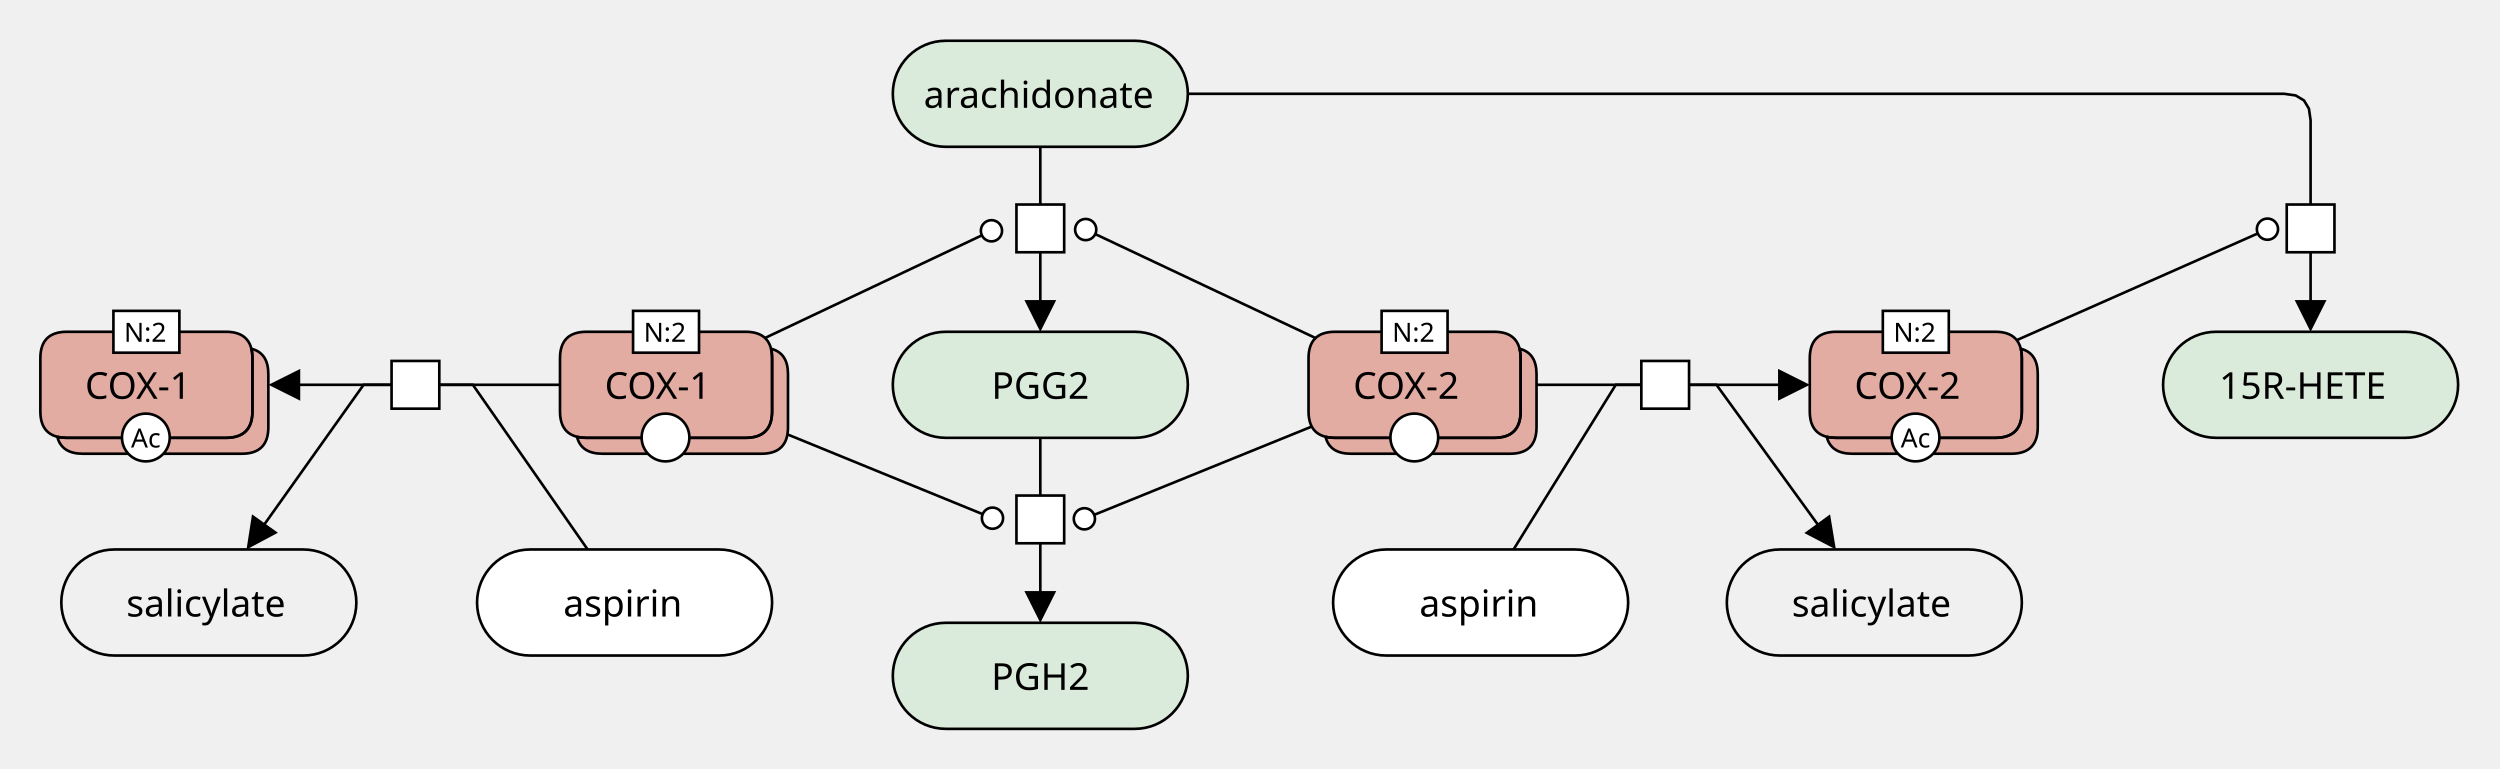
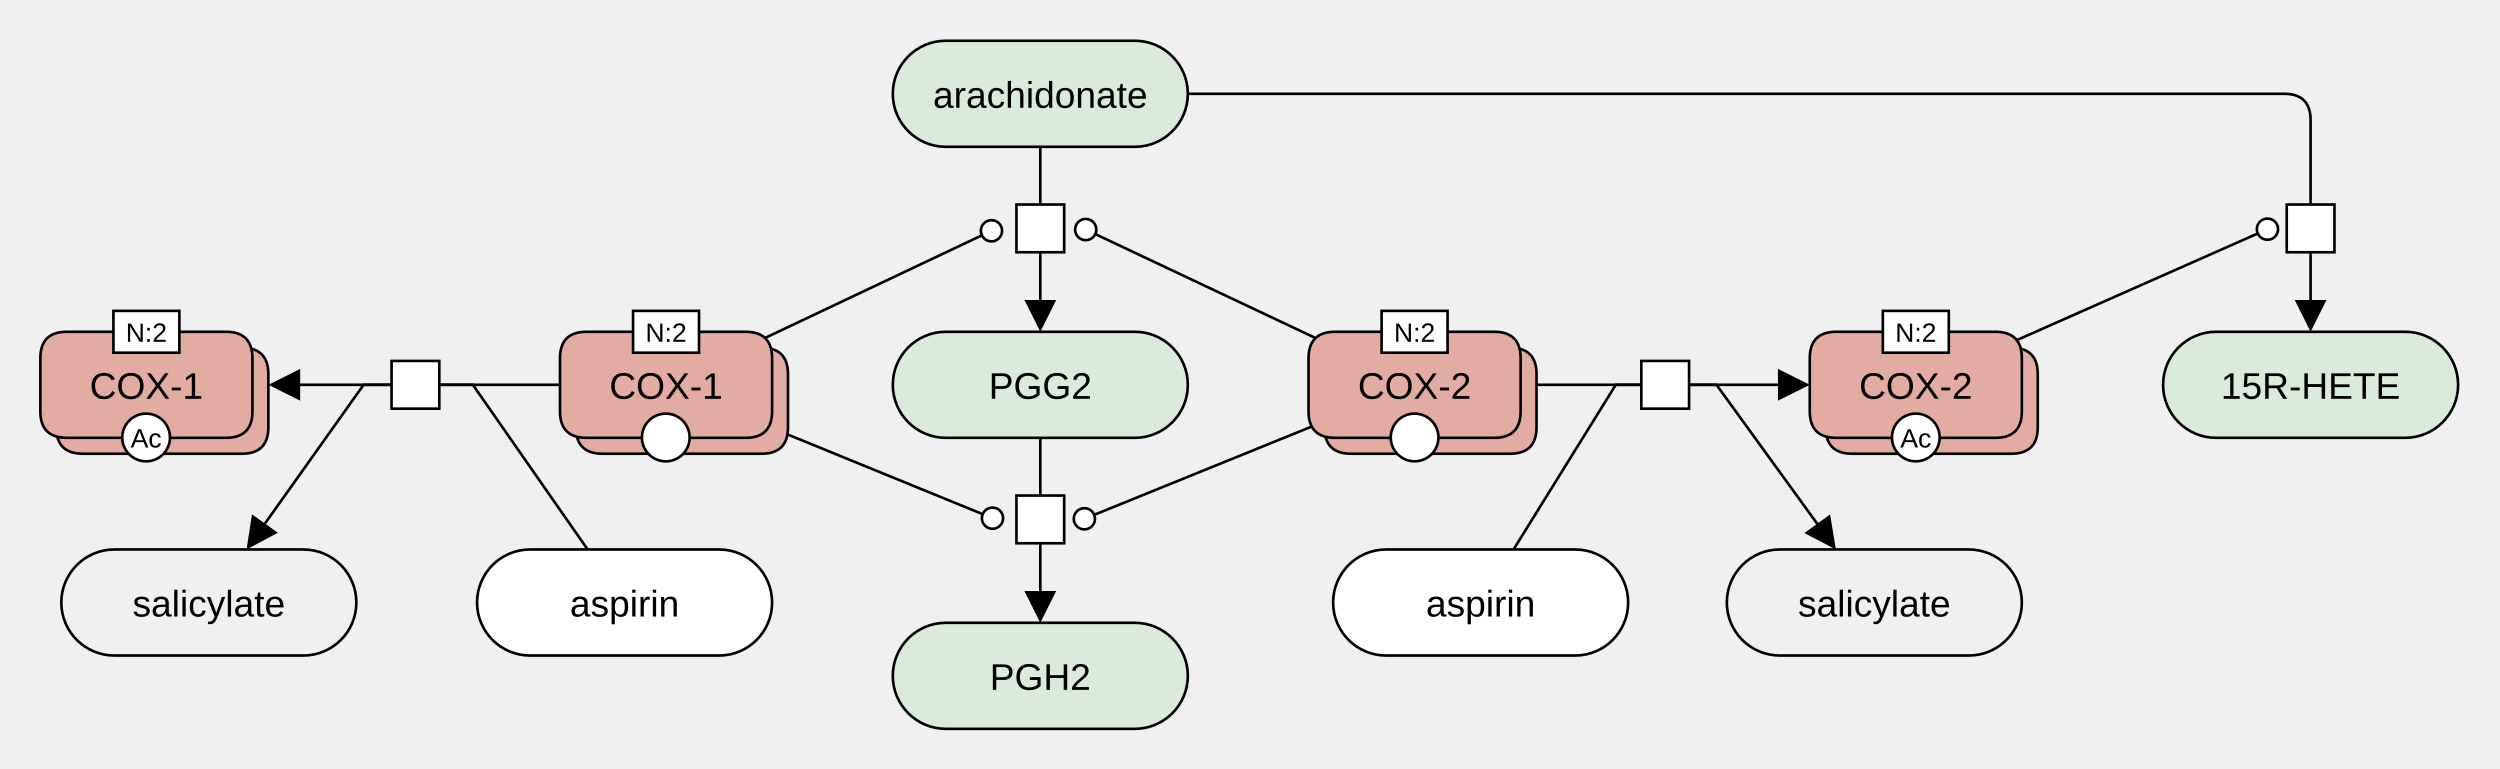
- <svg xmlns="http://www.w3.org/2000/svg" xmlns:xlink="http://www.w3.org/1999/xlink" viewBox="0 0 943 290" fill-opacity="1" color-rendering="auto" color-interpolation="auto" text-rendering="auto" stroke="black" stroke-linecap="square" width="943" stroke-miterlimit="10" shape-rendering="auto" stroke-opacity="1" fill="black" stroke-dasharray="none" font-weight="normal" stroke-width="1" height="290" font-family="'Dialog', Arial, Helvetica, sans-serif" font-style="normal" stroke-linejoin="miter" font-size="12px" stroke-dashoffset="0" image-rendering="auto">
-   <defs id="genericDefs" />
-   <g>
-     <defs id="defs1">
-       <clipPath clipPathUnits="userSpaceOnUse" id="clipPath1">
-         <path d="M0 0 L943 0 L943 290 L0 290 L0 0 Z" />
-       </clipPath>
-       <clipPath clipPathUnits="userSpaceOnUse" id="clipPath2">
-         <path d="M324 -416 L1267 -416 L1267 -126 L324 -126 L324 -416 Z" />
-       </clipPath>
-       <clipPath clipPathUnits="userSpaceOnUse" id="clipPath3">
-         <path d="M0 0 L0 18 L281 18 L281 0 Z" />
-       </clipPath>
-     </defs>
-     <g id="y.node.0">
-       <a target="_blank" xlink:type="simple" xlink:href="https://www.uniprot.org/uniprot/P35354" xlink:show="new">
-         <g fill="rgb(226,172,163)" text-rendering="geometricPrecision" shape-rendering="geometricPrecision" transform="matrix(1,0,0,1,-324,416)" stroke="rgb(226,172,163)">
-           <path d="M827.581 -290.852 Q817.581 -290.852 817.581 -280.852 L817.581 -260.852 Q817.581 -252.852 823.981 -251.252 L823.981 -251.252 Q825.581 -244.852 833.581 -244.852 L893.581 -244.852 Q903.581 -244.852 903.581 -254.852 L903.581 -274.852 Q903.581 -282.852 897.181 -284.452 L897.181 -284.452 Q895.581 -290.852 887.581 -290.852 Z" stroke="none" />
-         </g>
-         <g text-rendering="geometricPrecision" stroke-miterlimit="1.45" shape-rendering="geometricPrecision" transform="matrix(1,0,0,1,-324,416)" stroke-linecap="butt">
-           <path fill="none" d="M897.181 -284.452 Q897.581 -282.852 897.581 -280.852 L897.581 -260.852 Q897.581 -250.852 887.581 -250.852 L827.581 -250.852 Q825.581 -250.852 823.981 -251.252 L823.981 -251.252 Q825.581 -244.852 833.581 -244.852 L893.581 -244.852 Q903.581 -244.852 903.581 -254.852 L903.581 -274.852 Q903.581 -282.852 897.181 -284.452 Z" />
-         </g>
-         <g text-rendering="geometricPrecision" stroke-miterlimit="1.45" shape-rendering="geometricPrecision" transform="matrix(1,0,0,1,-324,416)" stroke-linecap="butt">
-           <path fill="none" d="M827.581 -290.852 Q817.581 -290.852 817.581 -280.852 L817.581 -260.852 Q817.581 -250.852 827.581 -250.852 L887.581 -250.852 Q897.581 -250.852 897.581 -260.852 L897.581 -280.852 Q897.581 -290.852 887.581 -290.852 Z" />
-         </g>
-         <g>
-           <g font-size="14px" stroke-linecap="butt" transform="matrix(1,0,0,1,-324,416)" text-rendering="geometricPrecision" font-family="sans-serif" shape-rendering="geometricPrecision" stroke-miterlimit="1.45">
-             <text x="834.441" xml:space="preserve" y="-265.561" stroke="none">COX-2</text>
-           </g>
-         </g>
-         <g>
-           <g fill="white" text-rendering="geometricPrecision" shape-rendering="geometricPrecision" transform="matrix(1,0,0,1,-324,416)" stroke="white">
-             <rect x="845.143" width="24.875" height="15.777" y="-298.74" stroke="none" />
-             <rect x="845.143" y="-298.74" fill="none" width="24.875" height="15.777" stroke="black" stroke-miterlimit="1.6" />
-           </g>
-           <g font-size="10px" stroke-linecap="butt" transform="matrix(1,0,0,1,-324,416)" text-rendering="geometricPrecision" font-family="sans-serif" shape-rendering="geometricPrecision" stroke-miterlimit="1.45">
-             <text x="849.143" xml:space="preserve" y="-287.072" stroke="none">N:2</text>
-           </g>
-         </g>
-         <g>
-           <g fill="white" text-rendering="geometricPrecision" shape-rendering="geometricPrecision" transform="matrix(1,0,0,1,-324,416) translate(848.469,-259.9935)" stroke="white">
-             <rect x="0" y="0" width="18.018" rx="9.009" ry="9.009" height="18.018" stroke="none" />
-           </g>
-           <g text-rendering="geometricPrecision" stroke-miterlimit="1.45" shape-rendering="geometricPrecision" transform="matrix(1,0,0,1,-324,416) translate(848.469,-259.9935)" stroke-linecap="butt">
-             <rect x="0" y="0" fill="none" width="18.018" rx="9.009" ry="9.009" height="18.018" />
-           </g>
-         </g>
-       </a>
-     </g>
-     <g id="y.node.1">
-       <a target="_blank" xlink:type="simple" xlink:href="https://www.ebi.ac.uk/chebi/searchId.do?chebiId=CHEBI:32395" xlink:show="new">
-         <g fill="rgb(219,235,219)" text-rendering="geometricPrecision" shape-rendering="geometricPrecision" transform="matrix(1,0,0,1,-324,416)" stroke="rgb(219,235,219)">
-           <rect x="660.763" y="-400.623" width="111.287" rx="20" ry="20" height="40" stroke="none" />
-         </g>
-         <g text-rendering="geometricPrecision" stroke-miterlimit="1.45" shape-rendering="geometricPrecision" transform="matrix(1,0,0,1,-324,416)" stroke-linecap="butt">
-           <rect x="660.763" y="-400.623" fill="none" width="111.287" rx="20" ry="20" height="40" />
-         </g>
-         <g>
-           <g font-size="14px" stroke-linecap="butt" transform="matrix(1,0,0,1,-324,416)" text-rendering="geometricPrecision" font-family="sans-serif" shape-rendering="geometricPrecision" stroke-miterlimit="1.45">
-             <text x="672.424" xml:space="preserve" y="-375.332" stroke="none">arachidonate</text>
-           </g>
-         </g>
-       </a>
-     </g>
-     <g id="y.node.2">
-       <a target="_blank" xlink:type="simple" xlink:href="https://www.uniprot.org/uniprot/P35354" xlink:show="new">
-         <g fill="rgb(226,172,163)" text-rendering="geometricPrecision" shape-rendering="geometricPrecision" transform="matrix(1,0,0,1,-324,416)" stroke="rgb(226,172,163)">
-           <path d="M1016.643 -290.852 Q1006.643 -290.852 1006.643 -280.852 L1006.643 -260.852 Q1006.643 -252.852 1013.043 -251.252 L1013.043 -251.252 Q1014.643 -244.852 1022.643 -244.852 L1082.643 -244.852 Q1092.643 -244.852 1092.643 -254.852 L1092.643 -274.852 Q1092.643 -282.852 1086.243 -284.452 L1086.243 -284.452 Q1084.643 -290.852 1076.643 -290.852 Z" stroke="none" />
-         </g>
-         <g text-rendering="geometricPrecision" stroke-miterlimit="1.45" shape-rendering="geometricPrecision" transform="matrix(1,0,0,1,-324,416)" stroke-linecap="butt">
-           <path fill="none" d="M1086.243 -284.452 Q1086.643 -282.852 1086.643 -280.852 L1086.643 -260.852 Q1086.643 -250.852 1076.643 -250.852 L1016.643 -250.852 Q1014.643 -250.852 1013.043 -251.252 L1013.043 -251.252 Q1014.643 -244.852 1022.643 -244.852 L1082.643 -244.852 Q1092.643 -244.852 1092.643 -254.852 L1092.643 -274.852 Q1092.643 -282.852 1086.243 -284.452 Z" />
-         </g>
-         <g text-rendering="geometricPrecision" stroke-miterlimit="1.45" shape-rendering="geometricPrecision" transform="matrix(1,0,0,1,-324,416)" stroke-linecap="butt">
-           <path fill="none" d="M1016.643 -290.852 Q1006.643 -290.852 1006.643 -280.852 L1006.643 -260.852 Q1006.643 -250.852 1016.643 -250.852 L1076.643 -250.852 Q1086.643 -250.852 1086.643 -260.852 L1086.643 -280.852 Q1086.643 -290.852 1076.643 -290.852 Z" />
-         </g>
-         <g>
-           <g font-size="14px" stroke-linecap="butt" transform="matrix(1,0,0,1,-324,416)" text-rendering="geometricPrecision" font-family="sans-serif" shape-rendering="geometricPrecision" stroke-miterlimit="1.45">
-             <text x="1023.503" xml:space="preserve" y="-265.561" stroke="none">COX-2</text>
-           </g>
-         </g>
-         <g>
-           <g fill="white" text-rendering="geometricPrecision" shape-rendering="geometricPrecision" transform="matrix(1,0,0,1,-324,416)" stroke="white">
-             <rect x="1034.206" width="24.875" height="15.777" y="-298.74" stroke="none" />
-             <rect x="1034.206" y="-298.74" fill="none" width="24.875" height="15.777" stroke="black" stroke-miterlimit="1.6" />
-           </g>
-           <g font-size="10px" stroke-linecap="butt" transform="matrix(1,0,0,1,-324,416)" text-rendering="geometricPrecision" font-family="sans-serif" shape-rendering="geometricPrecision" stroke-miterlimit="1.45">
-             <text x="1038.205" xml:space="preserve" y="-287.072" stroke="none">N:2</text>
-           </g>
-         </g>
-         <g>
-           <g fill="white" text-rendering="geometricPrecision" shape-rendering="geometricPrecision" transform="matrix(1,0,0,1,-324,416) translate(1037.53,-259.9935)" stroke="white">
-             <rect x="0" y="0" width="18.018" rx="9.009" ry="9.009" height="18.018" stroke="none" />
-           </g>
-           <g text-rendering="geometricPrecision" stroke-miterlimit="1.45" shape-rendering="geometricPrecision" transform="matrix(1,0,0,1,-324,416) translate(1037.53,-259.9935)" stroke-linecap="butt">
-             <rect x="0" y="0" fill="none" width="18.018" rx="9.009" ry="9.009" height="18.018" />
-             <text x="9.009" text-anchor="middle" xml:space="preserve" font-size="10px" y="12.788" font-family="sans-serif" stroke="none">Ac</text>
-           </g>
-         </g>
-       </a>
-     </g>
-     <g id="y.node.3">
-       <g fill="white" text-rendering="geometricPrecision" shape-rendering="geometricPrecision" transform="matrix(1,0,0,1,-324,416)" stroke="white">
-         <rect x="943.112" width="18" height="18" y="-279.852" stroke="none" />
-       </g>
-       <g text-rendering="geometricPrecision" stroke-miterlimit="1.45" shape-rendering="geometricPrecision" transform="matrix(1,0,0,1,-324,416)" stroke-linecap="butt">
-         <rect fill="none" x="943.112" width="18" height="18" y="-279.852" />
-       </g>
-       <g />
-     </g>
-     <g id="y.node.4">
-       <a target="_blank" xlink:type="simple" xlink:href="https://www.ebi.ac.uk/chebi/searchId.do?chebiId=CHEBI:27647" xlink:show="new">
-         <g fill="rgb(219,235,219)" text-rendering="geometricPrecision" shape-rendering="geometricPrecision" transform="matrix(1,0,0,1,-324,416)" stroke="rgb(219,235,219)">
-           <rect x="660.763" y="-290.852" width="111.287" rx="20" ry="20" height="40" stroke="none" />
-         </g>
-         <g text-rendering="geometricPrecision" stroke-miterlimit="1.45" shape-rendering="geometricPrecision" transform="matrix(1,0,0,1,-324,416)" stroke-linecap="butt">
-           <rect x="660.763" y="-290.852" fill="none" width="111.287" rx="20" ry="20" height="40" />
-         </g>
-         <g>
-           <g font-size="14px" stroke-linecap="butt" transform="matrix(1,0,0,1,-324,416)" text-rendering="geometricPrecision" font-family="sans-serif" shape-rendering="geometricPrecision" stroke-miterlimit="1.45">
-             <text x="697.994" xml:space="preserve" y="-265.561" stroke="none">PGG2</text>
-           </g>
-         </g>
-       </a>
-     </g>
-     <g id="y.node.5">
-       <a target="_blank" xlink:type="simple" xlink:href="https://www.ebi.ac.uk/chebi/searchId.do?chebiId=CHEBI:15554" xlink:show="new">
-         <g fill="rgb(219,235,219)" text-rendering="geometricPrecision" shape-rendering="geometricPrecision" transform="matrix(1,0,0,1,-324,416)" stroke="rgb(219,235,219)">
-           <rect x="660.763" y="-181.08" width="111.287" rx="20" ry="20" height="40" stroke="none" />
-         </g>
-         <g text-rendering="geometricPrecision" stroke-miterlimit="1.45" shape-rendering="geometricPrecision" transform="matrix(1,0,0,1,-324,416)" stroke-linecap="butt">
-           <rect x="660.763" y="-181.08" fill="none" width="111.287" rx="20" ry="20" height="40" />
-         </g>
-         <g>
-           <g font-size="14px" stroke-linecap="butt" transform="matrix(1,0,0,1,-324,416)" text-rendering="geometricPrecision" font-family="sans-serif" shape-rendering="geometricPrecision" stroke-miterlimit="1.45">
-             <text x="697.908" xml:space="preserve" y="-155.789" stroke="none">PGH2</text>
-           </g>
-         </g>
-       </a>
-     </g>
-     <g id="y.node.6">
-       <g fill="white" text-rendering="geometricPrecision" shape-rendering="geometricPrecision" transform="matrix(1,0,0,1,-324,416)" stroke="white">
-         <rect x="707.406" width="18" height="18" y="-338.852" stroke="none" />
-       </g>
-       <g text-rendering="geometricPrecision" stroke-miterlimit="1.45" shape-rendering="geometricPrecision" transform="matrix(1,0,0,1,-324,416)" stroke-linecap="butt">
-         <rect fill="none" x="707.406" width="18" height="18" y="-338.852" />
-       </g>
-       <g />
-     </g>
-     <g id="y.node.7">
-       <g fill="white" text-rendering="geometricPrecision" shape-rendering="geometricPrecision" transform="matrix(1,0,0,1,-324,416)" stroke="white">
-         <rect x="707.406" width="18" height="18" y="-229.08" stroke="none" />
-       </g>
-       <g text-rendering="geometricPrecision" stroke-miterlimit="1.45" shape-rendering="geometricPrecision" transform="matrix(1,0,0,1,-324,416)" stroke-linecap="butt">
-         <rect fill="none" x="707.406" width="18" height="18" y="-229.08" />
-       </g>
-       <g />
-     </g>
-     <g id="y.node.8">
-       <a target="_blank" xlink:type="simple" xlink:href="https://www.ebi.ac.uk/chebi/searchId.do?chebiId=CHEBI:15365" xlink:show="new">
-         <g fill="white" text-rendering="geometricPrecision" shape-rendering="geometricPrecision" transform="matrix(1,0,0,1,-324,416)" stroke="white">
-           <rect x="826.846" y="-208.733" width="111.287" rx="20" ry="20" height="40" stroke="none" />
-         </g>
-         <g text-rendering="geometricPrecision" stroke-miterlimit="1.45" shape-rendering="geometricPrecision" transform="matrix(1,0,0,1,-324,416)" stroke-linecap="butt">
-           <rect x="826.846" y="-208.733" fill="none" width="111.287" rx="20" ry="20" height="40" />
-         </g>
-         <g>
-           <g font-size="14px" stroke-linecap="butt" transform="matrix(1,0,0,1,-324,416)" text-rendering="geometricPrecision" font-family="sans-serif" shape-rendering="geometricPrecision" stroke-miterlimit="1.45">
-             <text x="859.395" xml:space="preserve" y="-183.442" stroke="none">aspirin</text>
-           </g>
-         </g>
-       </a>
-     </g>
-     <g id="y.node.9">
-       <a target="_blank" xlink:type="simple" xlink:href="https://www.ebi.ac.uk/chebi/searchId.do?chebiId=CHEBI:16914" xlink:show="new">
-         <g text-rendering="geometricPrecision" stroke-miterlimit="1.45" shape-rendering="geometricPrecision" transform="matrix(1,0,0,1,-324,416)" stroke-linecap="butt">
-           <rect x="975.356" y="-208.733" fill="none" width="111.287" rx="20" ry="20" height="40" />
-         </g>
-         <g>
-           <g font-size="14px" stroke-linecap="butt" transform="matrix(1,0,0,1,-324,416)" text-rendering="geometricPrecision" font-family="sans-serif" shape-rendering="geometricPrecision" stroke-miterlimit="1.45">
-             <text x="999.869" xml:space="preserve" y="-183.442" stroke="none">salicylate</text>
-           </g>
-         </g>
-       </a>
-     </g>
-     <g id="y.node.10">
-       <a target="_blank" xlink:type="simple" xlink:href="https://www.ebi.ac.uk/chebi/searchId.do?chebiId=CHEBI:63989" xlink:show="new">
-         <g fill="rgb(219,235,219)" text-rendering="geometricPrecision" shape-rendering="geometricPrecision" transform="matrix(1,0,0,1,-324,416)" stroke="rgb(219,235,219)">
-           <rect x="1139.912" y="-290.852" width="111.287" rx="20" ry="20" height="40" stroke="none" />
-         </g>
-         <g text-rendering="geometricPrecision" stroke-miterlimit="1.45" shape-rendering="geometricPrecision" transform="matrix(1,0,0,1,-324,416)" stroke-linecap="butt">
-           <rect x="1139.912" y="-290.852" fill="none" width="111.287" rx="20" ry="20" height="40" />
-         </g>
-         <g>
-           <g font-size="14px" stroke-linecap="butt" transform="matrix(1,0,0,1,-324,416)" text-rendering="geometricPrecision" font-family="sans-serif" shape-rendering="geometricPrecision" stroke-miterlimit="1.45">
-             <text x="1161.069" xml:space="preserve" y="-265.561" stroke="none">15R-HETE</text>
-           </g>
-         </g>
-       </a>
-     </g>
-     <g id="y.node.11">
-       <g fill="white" text-rendering="geometricPrecision" shape-rendering="geometricPrecision" transform="matrix(1,0,0,1,-324,416)" stroke="white">
-         <rect x="1186.556" width="18" height="18" y="-338.852" stroke="none" />
-       </g>
-       <g text-rendering="geometricPrecision" stroke-miterlimit="1.45" shape-rendering="geometricPrecision" transform="matrix(1,0,0,1,-324,416)" stroke-linecap="butt">
-         <rect fill="none" x="1186.556" width="18" height="18" y="-338.852" />
-       </g>
-       <g />
-     </g>
-     <g id="y.node.12">
-       <a target="_blank" xlink:type="simple" xlink:href="https://www.uniprot.org/uniprot/P23219" xlink:show="new">
-         <g fill="rgb(226,172,163)" text-rendering="geometricPrecision" shape-rendering="geometricPrecision" transform="matrix(1,0,0,1,-324,416)" stroke="rgb(226,172,163)">
-           <path d="M545.232 -290.852 Q535.232 -290.852 535.232 -280.852 L535.232 -260.852 Q535.232 -252.852 541.632 -251.252 L541.632 -251.252 Q543.232 -244.852 551.232 -244.852 L611.232 -244.852 Q621.232 -244.852 621.232 -254.852 L621.232 -274.852 Q621.232 -282.852 614.832 -284.452 L614.832 -284.452 Q613.232 -290.852 605.232 -290.852 Z" stroke="none" />
-         </g>
-         <g text-rendering="geometricPrecision" stroke-miterlimit="1.45" shape-rendering="geometricPrecision" transform="matrix(1,0,0,1,-324,416)" stroke-linecap="butt">
-           <path fill="none" d="M614.832 -284.452 Q615.232 -282.852 615.232 -280.852 L615.232 -260.852 Q615.232 -250.852 605.232 -250.852 L545.232 -250.852 Q543.232 -250.852 541.632 -251.252 L541.632 -251.252 Q543.232 -244.852 551.232 -244.852 L611.232 -244.852 Q621.232 -244.852 621.232 -254.852 L621.232 -274.852 Q621.232 -282.852 614.832 -284.452 Z" />
-         </g>
-         <g text-rendering="geometricPrecision" stroke-miterlimit="1.45" shape-rendering="geometricPrecision" transform="matrix(1,0,0,1,-324,416)" stroke-linecap="butt">
-           <path fill="none" d="M545.232 -290.852 Q535.232 -290.852 535.232 -280.852 L535.232 -260.852 Q535.232 -250.852 545.232 -250.852 L605.232 -250.852 Q615.232 -250.852 615.232 -260.852 L615.232 -280.852 Q615.232 -290.852 605.232 -290.852 Z" />
-         </g>
-         <g>
-           <g font-size="14px" stroke-linecap="butt" transform="matrix(1,0,0,1,-324,416)" text-rendering="geometricPrecision" font-family="sans-serif" shape-rendering="geometricPrecision" stroke-miterlimit="1.45">
-             <text x="552.092" xml:space="preserve" y="-265.561" stroke="none">COX-1</text>
-           </g>
-         </g>
-         <g>
-           <g fill="white" text-rendering="geometricPrecision" shape-rendering="geometricPrecision" transform="matrix(1,0,0,1,-324,416)" stroke="white">
-             <rect x="562.794" width="24.875" height="15.777" y="-298.74" stroke="none" />
-             <rect x="562.794" y="-298.74" fill="none" width="24.875" height="15.777" stroke="black" stroke-miterlimit="1.6" />
-           </g>
-           <g font-size="10px" stroke-linecap="butt" transform="matrix(1,0,0,1,-324,416)" text-rendering="geometricPrecision" font-family="sans-serif" shape-rendering="geometricPrecision" stroke-miterlimit="1.45">
-             <text x="566.794" xml:space="preserve" y="-287.072" stroke="none">N:2</text>
-           </g>
-         </g>
-         <g>
-           <g fill="white" text-rendering="geometricPrecision" shape-rendering="geometricPrecision" transform="matrix(1,0,0,1,-324,416) translate(566.016,-259.9844)" stroke="white">
-             <rect x="0" y="0" width="18.018" rx="9.009" ry="9.009" height="18.018" stroke="none" />
-           </g>
-           <g text-rendering="geometricPrecision" stroke-miterlimit="1.45" shape-rendering="geometricPrecision" transform="matrix(1,0,0,1,-324,416) translate(566.016,-259.9844)" stroke-linecap="butt">
-             <rect x="0" y="0" fill="none" width="18.018" rx="9.009" ry="9.009" height="18.018" />
-           </g>
-         </g>
-       </a>
-     </g>
-     <g id="y.node.13">
-       <a target="_blank" xlink:type="simple" xlink:href="https://www.uniprot.org/uniprot/P23219" xlink:show="new">
-         <g fill="rgb(226,172,163)" text-rendering="geometricPrecision" shape-rendering="geometricPrecision" transform="matrix(1,0,0,1,-324,416)" stroke="rgb(226,172,163)">
-           <path d="M349.22 -290.852 Q339.22 -290.852 339.22 -280.852 L339.22 -260.852 Q339.22 -252.852 345.62 -251.252 L345.62 -251.252 Q347.22 -244.852 355.22 -244.852 L415.22 -244.852 Q425.22 -244.852 425.22 -254.852 L425.22 -274.852 Q425.22 -282.852 418.82 -284.452 L418.82 -284.452 Q417.22 -290.852 409.22 -290.852 Z" stroke="none" />
-         </g>
-         <g text-rendering="geometricPrecision" stroke-miterlimit="1.45" shape-rendering="geometricPrecision" transform="matrix(1,0,0,1,-324,416)" stroke-linecap="butt">
-           <path fill="none" d="M418.82 -284.452 Q419.22 -282.852 419.22 -280.852 L419.22 -260.852 Q419.22 -250.852 409.22 -250.852 L349.22 -250.852 Q347.22 -250.852 345.62 -251.252 L345.62 -251.252 Q347.22 -244.852 355.22 -244.852 L415.22 -244.852 Q425.22 -244.852 425.22 -254.852 L425.22 -274.852 Q425.22 -282.852 418.82 -284.452 Z" />
-         </g>
-         <g text-rendering="geometricPrecision" stroke-miterlimit="1.45" shape-rendering="geometricPrecision" transform="matrix(1,0,0,1,-324,416)" stroke-linecap="butt">
-           <path fill="none" d="M349.22 -290.852 Q339.22 -290.852 339.22 -280.852 L339.22 -260.852 Q339.22 -250.852 349.22 -250.852 L409.22 -250.852 Q419.22 -250.852 419.22 -260.852 L419.22 -280.852 Q419.22 -290.852 409.22 -290.852 Z" />
-         </g>
-         <g>
-           <g font-size="14px" stroke-linecap="butt" transform="matrix(1,0,0,1,-324,416)" text-rendering="geometricPrecision" font-family="sans-serif" shape-rendering="geometricPrecision" stroke-miterlimit="1.45">
-             <text x="356.081" xml:space="preserve" y="-265.561" stroke="none">COX-1</text>
-           </g>
-         </g>
-         <g>
-           <g fill="white" text-rendering="geometricPrecision" shape-rendering="geometricPrecision" transform="matrix(1,0,0,1,-324,416)" stroke="white">
-             <rect x="366.783" width="24.875" height="15.777" y="-298.74" stroke="none" />
-             <rect x="366.783" y="-298.74" fill="none" width="24.875" height="15.777" stroke="black" stroke-miterlimit="1.6" />
-           </g>
-           <g font-size="10px" stroke-linecap="butt" transform="matrix(1,0,0,1,-324,416)" text-rendering="geometricPrecision" font-family="sans-serif" shape-rendering="geometricPrecision" stroke-miterlimit="1.45">
-             <text x="370.783" xml:space="preserve" y="-287.072" stroke="none">N:2</text>
-           </g>
-         </g>
-         <g>
-           <g fill="white" text-rendering="geometricPrecision" shape-rendering="geometricPrecision" transform="matrix(1,0,0,1,-324,416) translate(370.005,-259.9844)" stroke="white">
-             <rect x="0" y="0" width="18.018" rx="9.009" ry="9.009" height="18.018" stroke="none" />
-           </g>
-           <g text-rendering="geometricPrecision" stroke-miterlimit="1.45" shape-rendering="geometricPrecision" transform="matrix(1,0,0,1,-324,416) translate(370.005,-259.9844)" stroke-linecap="butt">
-             <rect x="0" y="0" fill="none" width="18.018" rx="9.009" ry="9.009" height="18.018" />
-             <text x="9.009" text-anchor="middle" xml:space="preserve" font-size="10px" y="12.788" font-family="sans-serif" stroke="none">Ac</text>
-           </g>
-         </g>
-       </a>
-     </g>
-     <g id="y.node.14">
-       <g fill="white" text-rendering="geometricPrecision" shape-rendering="geometricPrecision" transform="matrix(1,0,0,1,-324,416)" stroke="white">
-         <rect x="471.701" width="18" height="18" y="-279.852" stroke="none" />
-       </g>
-       <g text-rendering="geometricPrecision" stroke-miterlimit="1.45" shape-rendering="geometricPrecision" transform="matrix(1,0,0,1,-324,416)" stroke-linecap="butt">
-         <rect fill="none" x="471.701" width="18" height="18" y="-279.852" />
-       </g>
-       <g />
-     </g>
-     <g id="y.node.15">
-       <a target="_blank" xlink:type="simple" xlink:href="https://www.ebi.ac.uk/chebi/searchId.do?chebiId=CHEBI:15365" xlink:show="new">
-         <g fill="white" text-rendering="geometricPrecision" shape-rendering="geometricPrecision" transform="matrix(1,0,0,1,-324,416)" stroke="white">
-           <rect x="503.945" y="-208.733" width="111.287" rx="20" ry="20" height="40" stroke="none" />
-         </g>
-         <g text-rendering="geometricPrecision" stroke-miterlimit="1.45" shape-rendering="geometricPrecision" transform="matrix(1,0,0,1,-324,416)" stroke-linecap="butt">
-           <rect x="503.945" y="-208.733" fill="none" width="111.287" rx="20" ry="20" height="40" />
-         </g>
-         <g>
-           <g font-size="14px" stroke-linecap="butt" transform="matrix(1,0,0,1,-324,416)" text-rendering="geometricPrecision" font-family="sans-serif" shape-rendering="geometricPrecision" stroke-miterlimit="1.45">
-             <text x="536.493" xml:space="preserve" y="-183.442" stroke="none">aspirin</text>
-           </g>
-         </g>
-       </a>
-     </g>
-     <g id="y.node.16">
-       <g text-rendering="geometricPrecision" stroke-miterlimit="1.45" shape-rendering="geometricPrecision" transform="matrix(1,0,0,1,-324,416)" stroke-linecap="butt">
-         <rect x="347.127" y="-208.733" fill="none" width="111.287" rx="20" ry="20" height="40" />
-       </g>
-       <g>
-         <g font-size="14px" stroke-linecap="butt" transform="matrix(1,0,0,1,-324,416)" text-rendering="geometricPrecision" font-family="sans-serif" shape-rendering="geometricPrecision" stroke-miterlimit="1.45">
-           <text x="371.639" xml:space="preserve" y="-183.442" stroke="none">salicylate</text>
-         </g>
-       </g>
-     </g>
-     <g id="y.edge.1">
-       <g text-rendering="geometricPrecision" stroke-miterlimit="1.45" shape-rendering="geometricPrecision" transform="matrix(1,0,0,1,-324,416)" stroke-linecap="butt">
-         <path fill="none" d="M903.6 -270.852 L943.158 -270.852" />
-       </g>
-     </g>
-     <g id="y.edge.0">
-       <g text-rendering="geometricPrecision" stroke-miterlimit="1.45" shape-rendering="geometricPrecision" transform="matrix(1,0,0,1,-324,416)" stroke-linecap="butt">
-         <path fill="none" d="M961.113 -270.852 L995.676 -270.852" />
-       </g>
-       <g text-rendering="geometricPrecision" stroke-miterlimit="1.45" shape-rendering="geometricPrecision" transform="matrix(1,0,0,1,-324,416)" stroke-linecap="butt">
-         <path d="M1006.676 -270.852 L994.676 -276.852 L994.676 -264.852 Z" stroke="none" />
-       </g>
-     </g>
-     <g id="y.edge.4">
-       <g text-rendering="geometricPrecision" stroke-miterlimit="1.45" shape-rendering="geometricPrecision" transform="matrix(1,0,0,1,-324,416)" stroke-linecap="butt">
-         <path fill="none" d="M716.406 -360.642 L716.406 -338.842" />
-       </g>
-     </g>
-     <g id="y.edge.10">
-       <g text-rendering="geometricPrecision" stroke-miterlimit="1.45" shape-rendering="geometricPrecision" transform="matrix(1,0,0,1,-324,416)" stroke-linecap="butt">
-         <path fill="none" d="M820.208 -288.491 L737.145 -327.698" />
-         <path fill="white" d="M729.91 -331.113 C730.853 -333.11 733.237 -333.966 735.235 -333.022 C737.233 -332.08 738.088 -329.696 737.145 -327.698 C736.202 -325.7 733.818 -324.845 731.82 -325.788 C729.822 -326.731 728.967 -329.115 729.91 -331.113 Z" stroke="none" />
-         <path fill="none" d="M729.91 -331.113 C730.853 -333.11 733.237 -333.966 735.235 -333.022 C737.233 -332.08 738.088 -329.696 737.145 -327.698 C736.202 -325.7 733.818 -324.845 731.82 -325.788 C729.822 -326.731 728.967 -329.115 729.91 -331.113 Z" />
-       </g>
-     </g>
-     <g id="y.edge.3">
-       <g text-rendering="geometricPrecision" stroke-miterlimit="1.45" shape-rendering="geometricPrecision" transform="matrix(1,0,0,1,-324,416)" stroke-linecap="butt">
-         <path fill="none" d="M716.406 -320.835 L716.406 -301.815" />
-         <path d="M716.406 -290.815 L722.406 -302.815 L710.406 -302.815 Z" stroke="none" />
-       </g>
-     </g>
-     <g id="y.edge.5">
-       <g text-rendering="geometricPrecision" stroke-miterlimit="1.45" shape-rendering="geometricPrecision" transform="matrix(1,0,0,1,-324,416)" stroke-linecap="butt">
-         <path fill="none" d="M716.406 -250.87 L716.406 -229.071" />
-       </g>
-     </g>
-     <g id="y.edge.12">
-       <g text-rendering="geometricPrecision" stroke-miterlimit="1.45" shape-rendering="geometricPrecision" transform="matrix(1,0,0,1,-324,416)" stroke-linecap="butt">
-         <path fill="none" d="M818.783 -255.107 L736.733 -221.81" />
-         <path fill="white" d="M729.321 -218.802 C728.49 -220.849 729.476 -223.182 731.523 -224.012 C733.57 -224.843 735.903 -223.857 736.733 -221.81 C737.564 -219.763 736.578 -217.43 734.531 -216.6 C732.484 -215.769 730.151 -216.755 729.321 -218.802 Z" stroke="none" />
-         <path fill="none" d="M729.321 -218.802 C728.49 -220.849 729.476 -223.182 731.523 -224.012 C733.57 -224.843 735.903 -223.857 736.733 -221.81 C737.564 -219.763 736.578 -217.43 734.531 -216.6 C732.484 -215.769 730.151 -216.755 729.321 -218.802 Z" />
-       </g>
-     </g>
-     <g id="y.edge.2">
-       <g text-rendering="geometricPrecision" stroke-miterlimit="1.45" shape-rendering="geometricPrecision" transform="matrix(1,0,0,1,-324,416)" stroke-linecap="butt">
-         <path fill="none" d="M716.406 -211.063 L716.406 -192.044" />
-         <path d="M716.406 -181.044 L722.406 -193.044 L710.406 -193.044 Z" stroke="none" />
-       </g>
-     </g>
-     <g id="y.edge.7">
-       <g text-rendering="geometricPrecision" stroke-miterlimit="1.45" shape-rendering="geometricPrecision" transform="matrix(1,0,0,1,-324,416)" stroke-linecap="butt">
-         <path fill="none" d="M894.911 -208.742 L933.468 -270.852 L943.118 -270.852" />
-       </g>
-     </g>
-     <g id="y.edge.6">
-       <g text-rendering="geometricPrecision" stroke-miterlimit="1.45" shape-rendering="geometricPrecision" transform="matrix(1,0,0,1,-324,416)" stroke-linecap="butt">
-         <path fill="none" d="M961.14 -270.852 L971.452 -270.852 L1010.033 -217.647" />
-         <path d="M1016.491 -208.742 L1014.303 -221.978 L1004.589 -214.934 Z" stroke="none" />
-       </g>
-     </g>
-     <g id="y.edge.9">
-       <g text-rendering="geometricPrecision" stroke-miterlimit="1.45" shape-rendering="geometricPrecision" transform="matrix(1,0,0,1,-324,416)" stroke-linecap="butt">
-         <path fill="none" d="M772.059 -380.623 L1185.556 -380.623 L1189.931 -379.998 L1193.056 -378.123 L1194.931 -374.998 L1195.556 -370.623 L1195.556 -338.826" />
-       </g>
-       <g />
-     </g>
-     <g id="y.edge.11">
-       <g text-rendering="geometricPrecision" stroke-miterlimit="1.45" shape-rendering="geometricPrecision" transform="matrix(1,0,0,1,-324,416)" stroke-linecap="butt">
-         <path fill="none" d="M1084.744 -287.715 L1175.625 -327.94" />
-         <path fill="white" d="M1182.94 -331.178 C1183.835 -329.157 1182.922 -326.795 1180.902 -325.901 C1178.881 -325.007 1176.519 -325.92 1175.625 -327.94 C1174.731 -329.96 1175.644 -332.322 1177.664 -333.216 C1179.684 -334.11 1182.046 -333.198 1182.94 -331.178 Z" stroke="none" />
-         <path fill="none" d="M1182.94 -331.178 C1183.835 -329.157 1182.922 -326.795 1180.902 -325.901 C1178.881 -325.007 1176.519 -325.92 1175.625 -327.94 C1174.731 -329.96 1175.644 -332.322 1177.664 -333.216 C1179.684 -334.11 1182.046 -333.198 1182.94 -331.178 Z" />
-       </g>
-     </g>
-     <g id="y.edge.8">
-       <g text-rendering="geometricPrecision" stroke-miterlimit="1.45" shape-rendering="geometricPrecision" transform="matrix(1,0,0,1,-324,416)" stroke-linecap="butt">
-         <path fill="none" d="M1195.556 -320.835 L1195.556 -301.815" />
-         <path d="M1195.556 -290.815 L1201.556 -302.815 L1189.556 -302.815 Z" stroke="none" />
-       </g>
-     </g>
-     <g id="y.edge.17">
-       <g text-rendering="geometricPrecision" stroke-miterlimit="1.45" shape-rendering="geometricPrecision" transform="matrix(1,0,0,1,-324,416)" stroke-linecap="butt">
-         <path fill="none" d="M612.53 -288.505 L694.364 -327.238" />
-         <path fill="white" d="M701.595 -330.66 C702.54 -328.663 701.687 -326.278 699.69 -325.333 C697.694 -324.388 695.309 -325.241 694.364 -327.238 C693.419 -329.234 694.271 -331.619 696.268 -332.564 C698.265 -333.509 700.65 -332.657 701.595 -330.66 Z" stroke="none" />
-         <path fill="none" d="M701.595 -330.66 C702.54 -328.663 701.687 -326.278 699.69 -325.333 C697.694 -324.388 695.309 -325.241 694.364 -327.238 C693.419 -329.234 694.271 -331.619 696.268 -332.564 C698.265 -333.509 700.65 -332.657 701.595 -330.66 Z" />
-       </g>
-     </g>
-     <g id="y.edge.18">
-       <g text-rendering="geometricPrecision" stroke-miterlimit="1.45" shape-rendering="geometricPrecision" transform="matrix(1,0,0,1,-324,416)" stroke-linecap="butt">
-         <path fill="none" d="M621.031 -252.139 L694.664 -222.054" />
-         <path fill="white" d="M702.07 -219.028 C701.234 -216.983 698.899 -216.003 696.854 -216.838 C694.809 -217.674 693.828 -220.009 694.664 -222.054 C695.5 -224.099 697.835 -225.079 699.88 -224.244 C701.925 -223.408 702.905 -221.073 702.07 -219.028 Z" stroke="none" />
-         <path fill="none" d="M702.07 -219.028 C701.234 -216.983 698.899 -216.003 696.854 -216.838 C694.809 -217.674 693.828 -220.009 694.664 -222.054 C695.5 -224.099 697.835 -225.079 699.88 -224.244 C701.925 -223.408 702.905 -221.073 702.07 -219.028 Z" />
-       </g>
-     </g>
-     <g id="y.edge.14">
-       <g text-rendering="geometricPrecision" stroke-miterlimit="1.45" shape-rendering="geometricPrecision" transform="matrix(1,0,0,1,-324,416)" stroke-linecap="butt">
-         <path fill="none" d="M535.213 -270.852 L489.724 -270.852" />
-       </g>
-     </g>
-     <g id="y.edge.13">
-       <g text-rendering="geometricPrecision" stroke-miterlimit="1.45" shape-rendering="geometricPrecision" transform="matrix(1,0,0,1,-324,416)" stroke-linecap="butt">
-         <path fill="none" d="M471.732 -270.852 L436.25 -270.852" />
-         <path d="M425.25 -270.852 L437.25 -264.852 L437.25 -276.852 Z" stroke="none" />
-       </g>
-     </g>
-     <g id="y.edge.16">
-       <g text-rendering="geometricPrecision" stroke-miterlimit="1.45" shape-rendering="geometricPrecision" transform="matrix(1,0,0,1,-324,416)" stroke-linecap="butt">
-         <path fill="none" d="M545.646 -208.742 L502.367 -270.852 L489.714 -270.852" />
-       </g>
-     </g>
-     <g id="y.edge.15">
-       <g text-rendering="geometricPrecision" stroke-miterlimit="1.45" shape-rendering="geometricPrecision" transform="matrix(1,0,0,1,-324,416)" stroke-linecap="butt">
-         <path fill="none" d="M471.725 -270.852 L461.145 -270.852 L423.367 -217.707" />
-         <path d="M416.993 -208.742 L428.836 -215.046 L419.056 -221.999 Z" stroke="none" />
-       </g>
-     </g>
-     <g visibility="hidden" id="tooltip.y.node.10" pointer-events="none">
-       <g fill="rgb(255,255,204)" text-rendering="geometricPrecision" font-size="11px" shape-rendering="geometricPrecision" font-family="'Lucida Grande', Arial, Helvetica, sans-serif" stroke="rgb(255,255,204)">
-         <rect x="0" width="281" height="18" y="0" clip-path="url(#clipPath3)" stroke="none" />
-         <text fill="black" x="3" xml:space="preserve" y="13" clip-path="url(#clipPath3)" stroke="none">15R-hydroxy-5Z,8Z,11Z,13E-eicosatetraenoic acid</text>
-       </g>
-     </g>
+ <svg xmlns="http://www.w3.org/2000/svg" width="943" height="290" viewBox="0 0 943 290" stroke-linecap="butt" stroke-miterlimit="10">
+   <g transform="translate(-324,416)">
+     <path d="M823.581 -274.852 Q823.581 -284.852 833.581 -284.852 L893.581 -284.852 Q903.581 -284.852 903.581 -274.852 L903.581 -254.852 Q903.581 -244.852 893.581 -244.852 L833.581 -244.852 Q823.581 -244.852 823.581 -254.852 Z" fill="#E2ACA3" stroke="none" />
+     <path d="M823.581 -274.852 Q823.581 -284.852 833.581 -284.852 L893.581 -284.852 Q903.581 -284.852 903.581 -274.852 L903.581 -254.852 Q903.581 -244.852 893.581 -244.852 L833.581 -244.852 Q823.581 -244.852 823.581 -254.852 Z" fill="none" stroke="#000000" />
+     <path d="M817.581 -280.852 Q817.581 -290.852 827.581 -290.852 L887.581 -290.852 Q897.581 -290.852 897.581 -280.852 L897.581 -260.852 Q897.581 -250.852 887.581 -250.852 L827.581 -250.852 Q817.581 -250.852 817.581 -260.852 Z" fill="#E2ACA3" stroke="none" />
+     <path d="M817.581 -280.852 Q817.581 -290.852 827.581 -290.852 L887.581 -290.852 Q897.581 -290.852 897.581 -280.852 L897.581 -260.852 Q897.581 -250.852 887.581 -250.852 L827.581 -250.852 Q817.581 -250.852 817.581 -260.852 Z" fill="none" stroke="#000000" />
+     <text x="857.581" y="-265.56" text-anchor="middle" font-family="'Dialog', Arial, Helvetica, sans-serif" font-size="14" fill="#000000" stroke="none" xml:space="preserve">COX-2</text>
+     <rect x="845.143" y="-298.74" width="24.875" height="15.777" fill="#FFFFFF" stroke="none" />
+     <rect x="845.143" y="-298.74" width="24.875" height="15.777" fill="none" stroke="#000000" />
+     <text x="857.581" y="-287.072" text-anchor="middle" font-family="'Dialog', Arial, Helvetica, sans-serif" font-size="10" fill="#000000" stroke="none" xml:space="preserve">N:2</text>
+     <path d="M848.581 -250.994 C848.581 -255.964 852.61 -259.993 857.581 -259.993 L857.581 -259.993 C862.552 -259.993 866.581 -255.964 866.581 -250.994 L866.581 -250.994 C866.581 -246.023 862.552 -241.994 857.581 -241.994 L857.581 -241.994 C852.61 -241.994 848.581 -246.023 848.581 -250.994 Z" fill="#FFFFFF" stroke="none" />
+     <path d="M848.581 -250.994 C848.581 -255.964 852.61 -259.993 857.581 -259.993 L857.581 -259.993 C862.552 -259.993 866.581 -255.964 866.581 -250.994 L866.581 -250.994 C866.581 -246.023 862.552 -241.994 857.581 -241.994 L857.581 -241.994 C852.61 -241.994 848.581 -246.023 848.581 -250.994 Z" fill="none" stroke="#000000" />
+     <path d="M660.763 -380.623 C660.763 -391.669 669.717 -400.623 680.763 -400.623 L752.05 -400.623 C763.096 -400.623 772.05 -391.669 772.05 -380.623 L772.05 -380.623 C772.05 -369.577 763.096 -360.623 752.05 -360.623 L680.763 -360.623 C669.717 -360.623 660.763 -369.577 660.763 -380.623 Z" fill="#DBEBDB" stroke="none" />
+     <path d="M660.763 -380.623 C660.763 -391.669 669.717 -400.623 680.763 -400.623 L752.05 -400.623 C763.096 -400.623 772.05 -391.669 772.05 -380.623 L772.05 -380.623 C772.05 -369.577 763.096 -360.623 752.05 -360.623 L680.763 -360.623 C669.717 -360.623 660.763 -369.577 660.763 -380.623 Z" fill="none" stroke="#000000" />
+     <text x="716.406" y="-375.332" text-anchor="middle" font-family="'Dialog', Arial, Helvetica, sans-serif" font-size="14" fill="#000000" stroke="none" xml:space="preserve">arachidonate</text>
+     <path d="M1012.643 -274.852 Q1012.643 -284.852 1022.643 -284.852 L1082.643 -284.852 Q1092.643 -284.852 1092.643 -274.852 L1092.643 -254.852 Q1092.643 -244.852 1082.643 -244.852 L1022.643 -244.852 Q1012.643 -244.852 1012.643 -254.852 Z" fill="#E2ACA3" stroke="none" />
+     <path d="M1012.643 -274.852 Q1012.643 -284.852 1022.643 -284.852 L1082.643 -284.852 Q1092.643 -284.852 1092.643 -274.852 L1092.643 -254.852 Q1092.643 -244.852 1082.643 -244.852 L1022.643 -244.852 Q1012.643 -244.852 1012.643 -254.852 Z" fill="none" stroke="#000000" />
+     <path d="M1006.643 -280.852 Q1006.643 -290.852 1016.643 -290.852 L1076.643 -290.852 Q1086.643 -290.852 1086.643 -280.852 L1086.643 -260.852 Q1086.643 -250.852 1076.643 -250.852 L1016.643 -250.852 Q1006.643 -250.852 1006.643 -260.852 Z" fill="#E2ACA3" stroke="none" />
+     <path d="M1006.643 -280.852 Q1006.643 -290.852 1016.643 -290.852 L1076.643 -290.852 Q1086.643 -290.852 1086.643 -280.852 L1086.643 -260.852 Q1086.643 -250.852 1076.643 -250.852 L1016.643 -250.852 Q1006.643 -250.852 1006.643 -260.852 Z" fill="none" stroke="#000000" />
+     <text x="1046.643" y="-265.56" text-anchor="middle" font-family="'Dialog', Arial, Helvetica, sans-serif" font-size="14" fill="#000000" stroke="none" xml:space="preserve">COX-2</text>
+     <rect x="1034.206" y="-298.74" width="24.875" height="15.777" fill="#FFFFFF" stroke="none" />
+     <rect x="1034.206" y="-298.74" width="24.875" height="15.777" fill="none" stroke="#000000" />
+     <text x="1046.643" y="-287.072" text-anchor="middle" font-family="'Dialog', Arial, Helvetica, sans-serif" font-size="10" fill="#000000" stroke="none" xml:space="preserve">N:2</text>
+     <path d="M1037.643 -250.994 C1037.643 -255.964 1041.672 -259.993 1046.643 -259.993 L1046.643 -259.993 C1051.614 -259.993 1055.643 -255.964 1055.643 -250.994 L1055.643 -250.994 C1055.643 -246.023 1051.614 -241.994 1046.643 -241.994 L1046.643 -241.994 C1041.672 -241.994 1037.643 -246.023 1037.643 -250.994 Z" fill="#FFFFFF" stroke="none" />
+     <path d="M1037.643 -250.994 C1037.643 -255.964 1041.672 -259.993 1046.643 -259.993 L1046.643 -259.993 C1051.614 -259.993 1055.643 -255.964 1055.643 -250.994 L1055.643 -250.994 C1055.643 -246.023 1051.614 -241.994 1046.643 -241.994 L1046.643 -241.994 C1041.672 -241.994 1037.643 -246.023 1037.643 -250.994 Z" fill="none" stroke="#000000" />
+     <text x="1046.643" y="-247.214" text-anchor="middle" font-family="'Dialog', Arial, Helvetica, sans-serif" font-size="10" fill="#000000" stroke="none" xml:space="preserve">Ac</text>
+     <path d="M943.112 -279.852 L961.112 -279.852 L961.112 -261.852 L943.112 -261.852 Z" fill="#FFFFFF" stroke="none" />
+     <path d="M943.112 -279.852 L961.112 -279.852 L961.112 -261.852 L943.112 -261.852 Z" fill="none" stroke="#000000" />
+     <path d="M660.763 -270.852 C660.763 -281.898 669.717 -290.852 680.763 -290.852 L752.05 -290.852 C763.096 -290.852 772.05 -281.898 772.05 -270.852 L772.05 -270.852 C772.05 -259.806 763.096 -250.852 752.05 -250.852 L680.763 -250.852 C669.717 -250.852 660.763 -259.806 660.763 -270.852 Z" fill="#DBEBDB" stroke="none" />
+     <path d="M660.763 -270.852 C660.763 -281.898 669.717 -290.852 680.763 -290.852 L752.05 -290.852 C763.096 -290.852 772.05 -281.898 772.05 -270.852 L772.05 -270.852 C772.05 -259.806 763.096 -250.852 752.05 -250.852 L680.763 -250.852 C669.717 -250.852 660.763 -259.806 660.763 -270.852 Z" fill="none" stroke="#000000" />
+     <text x="716.406" y="-265.56" text-anchor="middle" font-family="'Dialog', Arial, Helvetica, sans-serif" font-size="14" fill="#000000" stroke="none" xml:space="preserve">PGG2</text>
+     <path d="M660.763 -161.08 C660.763 -172.126 669.717 -181.08 680.763 -181.08 L752.05 -181.08 C763.096 -181.08 772.05 -172.126 772.05 -161.08 L772.05 -161.08 C772.05 -150.034 763.096 -141.08 752.05 -141.08 L680.763 -141.08 C669.717 -141.08 660.763 -150.034 660.763 -161.08 Z" fill="#DBEBDB" stroke="none" />
+     <path d="M660.763 -161.08 C660.763 -172.126 669.717 -181.08 680.763 -181.08 L752.05 -181.08 C763.096 -181.08 772.05 -172.126 772.05 -161.08 L772.05 -161.08 C772.05 -150.034 763.096 -141.08 752.05 -141.08 L680.763 -141.08 C669.717 -141.08 660.763 -150.034 660.763 -161.08 Z" fill="none" stroke="#000000" />
+     <text x="716.406" y="-155.789" text-anchor="middle" font-family="'Dialog', Arial, Helvetica, sans-serif" font-size="14" fill="#000000" stroke="none" xml:space="preserve">PGH2</text>
+     <path d="M707.406 -338.852 L725.406 -338.852 L725.406 -320.852 L707.406 -320.852 Z" fill="#FFFFFF" stroke="none" />
+     <path d="M707.406 -338.852 L725.406 -338.852 L725.406 -320.852 L707.406 -320.852 Z" fill="none" stroke="#000000" />
+     <path d="M707.406 -229.08 L725.406 -229.08 L725.406 -211.08 L707.406 -211.08 Z" fill="#FFFFFF" stroke="none" />
+     <path d="M707.406 -229.08 L725.406 -229.08 L725.406 -211.08 L707.406 -211.08 Z" fill="none" stroke="#000000" />
+     <path d="M826.846 -188.733 C826.846 -199.779 835.801 -208.733 846.846 -208.733 L918.134 -208.733 C929.179 -208.733 938.134 -199.779 938.134 -188.733 L938.134 -188.733 C938.134 -177.687 929.179 -168.733 918.134 -168.733 L846.846 -168.733 C835.801 -168.733 826.846 -177.687 826.846 -188.733 Z" fill="#FFFFFF" stroke="none" />
+     <path d="M826.846 -188.733 C826.846 -199.779 835.801 -208.733 846.846 -208.733 L918.134 -208.733 C929.179 -208.733 938.134 -199.779 938.134 -188.733 L938.134 -188.733 C938.134 -177.687 929.179 -168.733 918.134 -168.733 L846.846 -168.733 C835.801 -168.733 826.846 -177.687 826.846 -188.733 Z" fill="none" stroke="#000000" />
+     <text x="882.49" y="-183.442" text-anchor="middle" font-family="'Dialog', Arial, Helvetica, sans-serif" font-size="14" fill="#000000" stroke="none" xml:space="preserve">aspirin</text>
+     <path d="M975.356 -188.733 C975.356 -199.779 984.31 -208.733 995.356 -208.733 L1066.643 -208.733 C1077.689 -208.733 1086.643 -199.779 1086.643 -188.733 L1086.643 -188.733 C1086.643 -177.687 1077.689 -168.733 1066.643 -168.733 L995.356 -168.733 C984.31 -168.733 975.356 -177.687 975.356 -188.733 Z" fill="none" stroke="#000000" />
+     <text x="1030.999" y="-183.442" text-anchor="middle" font-family="'Dialog', Arial, Helvetica, sans-serif" font-size="14" fill="#000000" stroke="none" xml:space="preserve">salicylate</text>
+     <path d="M1139.912 -270.852 C1139.912 -281.898 1148.866 -290.852 1159.912 -290.852 L1231.199 -290.852 C1242.245 -290.852 1251.199 -281.898 1251.199 -270.852 L1251.199 -270.852 C1251.199 -259.806 1242.245 -250.852 1231.199 -250.852 L1159.912 -250.852 C1148.866 -250.852 1139.912 -259.806 1139.912 -270.852 Z" fill="#DBEBDB" stroke="none" />
+     <path d="M1139.912 -270.852 C1139.912 -281.898 1148.866 -290.852 1159.912 -290.852 L1231.199 -290.852 C1242.245 -290.852 1251.199 -281.898 1251.199 -270.852 L1251.199 -270.852 C1251.199 -259.806 1242.245 -250.852 1231.199 -250.852 L1159.912 -250.852 C1148.866 -250.852 1139.912 -259.806 1139.912 -270.852 Z" fill="none" stroke="#000000" />
+     <text x="1195.556" y="-265.56" text-anchor="middle" font-family="'Dialog', Arial, Helvetica, sans-serif" font-size="14" fill="#000000" stroke="none" xml:space="preserve">15R-HETE</text>
+     <path d="M1186.556 -338.852 L1204.556 -338.852 L1204.556 -320.852 L1186.556 -320.852 Z" fill="#FFFFFF" stroke="none" />
+     <path d="M1186.556 -338.852 L1204.556 -338.852 L1204.556 -320.852 L1186.556 -320.852 Z" fill="none" stroke="#000000" />
+     <path d="M541.232 -274.852 Q541.232 -284.852 551.232 -284.852 L611.232 -284.852 Q621.232 -284.852 621.232 -274.852 L621.232 -254.852 Q621.232 -244.852 611.232 -244.852 L551.232 -244.852 Q541.232 -244.852 541.232 -254.852 Z" fill="#E2ACA3" stroke="none" />
+     <path d="M541.232 -274.852 Q541.232 -284.852 551.232 -284.852 L611.232 -284.852 Q621.232 -284.852 621.232 -274.852 L621.232 -254.852 Q621.232 -244.852 611.232 -244.852 L551.232 -244.852 Q541.232 -244.852 541.232 -254.852 Z" fill="none" stroke="#000000" />
+     <path d="M535.232 -280.852 Q535.232 -290.852 545.232 -290.852 L605.232 -290.852 Q615.232 -290.852 615.232 -280.852 L615.232 -260.852 Q615.232 -250.852 605.232 -250.852 L545.232 -250.852 Q535.232 -250.852 535.232 -260.852 Z" fill="#E2ACA3" stroke="none" />
+     <path d="M535.232 -280.852 Q535.232 -290.852 545.232 -290.852 L605.232 -290.852 Q615.232 -290.852 615.232 -280.852 L615.232 -260.852 Q615.232 -250.852 605.232 -250.852 L545.232 -250.852 Q535.232 -250.852 535.232 -260.852 Z" fill="none" stroke="#000000" />
+     <text x="575.232" y="-265.56" text-anchor="middle" font-family="'Dialog', Arial, Helvetica, sans-serif" font-size="14" fill="#000000" stroke="none" xml:space="preserve">COX-1</text>
+     <rect x="562.794" y="-298.74" width="24.875" height="15.777" fill="#FFFFFF" stroke="none" />
+     <rect x="562.794" y="-298.74" width="24.875" height="15.777" fill="none" stroke="#000000" />
+     <text x="575.232" y="-287.072" text-anchor="middle" font-family="'Dialog', Arial, Helvetica, sans-serif" font-size="10" fill="#000000" stroke="none" xml:space="preserve">N:2</text>
+     <path d="M566.129 -250.984 C566.129 -255.955 570.158 -259.984 575.129 -259.984 L575.129 -259.984 C580.099 -259.984 584.129 -255.955 584.129 -250.984 L584.129 -250.984 C584.129 -246.014 580.099 -241.984 575.129 -241.984 L575.129 -241.984 C570.158 -241.984 566.129 -246.014 566.129 -250.984 Z" fill="#FFFFFF" stroke="none" />
+     <path d="M566.129 -250.984 C566.129 -255.955 570.158 -259.984 575.129 -259.984 L575.129 -259.984 C580.099 -259.984 584.129 -255.955 584.129 -250.984 L584.129 -250.984 C584.129 -246.014 580.099 -241.984 575.129 -241.984 L575.129 -241.984 C570.158 -241.984 566.129 -246.014 566.129 -250.984 Z" fill="none" stroke="#000000" />
+     <path d="M345.22 -274.852 Q345.22 -284.852 355.22 -284.852 L415.22 -284.852 Q425.22 -284.852 425.22 -274.852 L425.22 -254.852 Q425.22 -244.852 415.22 -244.852 L355.22 -244.852 Q345.22 -244.852 345.22 -254.852 Z" fill="#E2ACA3" stroke="none" />
+     <path d="M345.22 -274.852 Q345.22 -284.852 355.22 -284.852 L415.22 -284.852 Q425.22 -284.852 425.22 -274.852 L425.22 -254.852 Q425.22 -244.852 415.22 -244.852 L355.22 -244.852 Q345.22 -244.852 345.22 -254.852 Z" fill="none" stroke="#000000" />
+     <path d="M339.22 -280.852 Q339.22 -290.852 349.22 -290.852 L409.22 -290.852 Q419.22 -290.852 419.22 -280.852 L419.22 -260.852 Q419.22 -250.852 409.22 -250.852 L349.22 -250.852 Q339.22 -250.852 339.22 -260.852 Z" fill="#E2ACA3" stroke="none" />
+     <path d="M339.22 -280.852 Q339.22 -290.852 349.22 -290.852 L409.22 -290.852 Q419.22 -290.852 419.22 -280.852 L419.22 -260.852 Q419.22 -250.852 409.22 -250.852 L349.22 -250.852 Q339.22 -250.852 339.22 -260.852 Z" fill="none" stroke="#000000" />
+     <text x="379.22" y="-265.56" text-anchor="middle" font-family="'Dialog', Arial, Helvetica, sans-serif" font-size="14" fill="#000000" stroke="none" xml:space="preserve">COX-1</text>
+     <rect x="366.783" y="-298.74" width="24.875" height="15.777" fill="#FFFFFF" stroke="none" />
+     <rect x="366.783" y="-298.74" width="24.875" height="15.777" fill="none" stroke="#000000" />
+     <text x="379.22" y="-287.072" text-anchor="middle" font-family="'Dialog', Arial, Helvetica, sans-serif" font-size="10" fill="#000000" stroke="none" xml:space="preserve">N:2</text>
+     <path d="M370.117 -250.984 C370.117 -255.955 374.146 -259.984 379.117 -259.984 L379.117 -259.984 C384.088 -259.984 388.117 -255.955 388.117 -250.984 L388.117 -250.984 C388.117 -246.014 384.088 -241.984 379.117 -241.984 L379.117 -241.984 C374.146 -241.984 370.117 -246.014 370.117 -250.984 Z" fill="#FFFFFF" stroke="none" />
+     <path d="M370.117 -250.984 C370.117 -255.955 374.146 -259.984 379.117 -259.984 L379.117 -259.984 C384.088 -259.984 388.117 -255.955 388.117 -250.984 L388.117 -250.984 C388.117 -246.014 384.088 -241.984 379.117 -241.984 L379.117 -241.984 C374.146 -241.984 370.117 -246.014 370.117 -250.984 Z" fill="none" stroke="#000000" />
+     <text x="379.117" y="-247.205" text-anchor="middle" font-family="'Dialog', Arial, Helvetica, sans-serif" font-size="10" fill="#000000" stroke="none" xml:space="preserve">Ac</text>
+     <path d="M471.701 -279.852 L489.701 -279.852 L489.701 -261.852 L471.701 -261.852 Z" fill="#FFFFFF" stroke="none" />
+     <path d="M471.701 -279.852 L489.701 -279.852 L489.701 -261.852 L471.701 -261.852 Z" fill="none" stroke="#000000" />
+     <path d="M503.945 -188.733 C503.945 -199.779 512.899 -208.733 523.945 -208.733 L595.232 -208.733 C606.278 -208.733 615.232 -199.779 615.232 -188.733 L615.232 -188.733 C615.232 -177.687 606.278 -168.733 595.232 -168.733 L523.945 -168.733 C512.899 -168.733 503.945 -177.687 503.945 -188.733 Z" fill="#FFFFFF" stroke="none" />
+     <path d="M503.945 -188.733 C503.945 -199.779 512.899 -208.733 523.945 -208.733 L595.232 -208.733 C606.278 -208.733 615.232 -199.779 615.232 -188.733 L615.232 -188.733 C615.232 -177.687 606.278 -168.733 595.232 -168.733 L523.945 -168.733 C512.899 -168.733 503.945 -177.687 503.945 -188.733 Z" fill="none" stroke="#000000" />
+     <text x="559.588" y="-183.442" text-anchor="middle" font-family="'Dialog', Arial, Helvetica, sans-serif" font-size="14" fill="#000000" stroke="none" xml:space="preserve">aspirin</text>
+     <path d="M347.127 -188.733 C347.127 -199.779 356.08 -208.733 367.127 -208.733 L438.414 -208.733 C449.46 -208.733 458.414 -199.779 458.414 -188.733 L458.414 -188.733 C458.414 -177.687 449.46 -168.733 438.414 -168.733 L367.127 -168.733 C356.08 -168.733 347.127 -177.687 347.127 -188.733 Z" fill="none" stroke="#000000" />
+     <text x="402.77" y="-183.442" text-anchor="middle" font-family="'Dialog', Arial, Helvetica, sans-serif" font-size="14" fill="#000000" stroke="none" xml:space="preserve">salicylate</text>
+     <path d="M961.112 -270.852 L995.643 -270.852" fill="none" stroke="#000000" />
+     <path d="M1006.643 -270.852 L994.643 -264.852 L994.643 -276.852 Z" fill="#000000" stroke="none" />
+     <path d="M903.581 -270.852 L943.112 -270.852" fill="none" stroke="#000000" />
+     <path d="M716.406 -211.08 L716.406 -192.08" fill="none" stroke="#000000" />
+     <path d="M716.406 -181.08 L710.406 -193.08 L722.406 -193.08 Z" fill="#000000" stroke="none" />
+     <path d="M716.406 -320.852 L716.406 -301.852" fill="none" stroke="#000000" />
+     <path d="M716.406 -290.852 L710.406 -302.852 L722.406 -302.852 Z" fill="#000000" stroke="none" />
+     <path d="M716.406 -360.623 L716.406 -338.852" fill="none" stroke="#000000" />
+     <path d="M716.406 -250.852 L716.406 -229.08" fill="none" stroke="#000000" />
+     <path d="M961.112 -270.852 L971.452 -270.852 L1010.039 -217.638" fill="none" stroke="#000000" />
+     <path d="M1016.497 -208.733 L1004.595 -214.926 L1014.309 -221.97 Z" fill="#000000" stroke="none" />
+     <path d="M894.906 -208.733 L933.468 -270.852 L943.112 -270.852" fill="none" stroke="#000000" />
+     <path d="M1195.556 -320.852 L1195.556 -301.852" fill="none" stroke="#000000" />
+     <path d="M1195.556 -290.852 L1189.556 -302.852 L1201.556 -302.852 Z" fill="#000000" stroke="none" />
+     <path d="M772.05 -380.623 L1185.556 -380.623 Q1195.556 -380.623 1195.556 -370.623 L1195.556 -338.852" fill="none" stroke="#000000" />
+     <path d="M820.241 -288.476 L737.145 -327.698" fill="none" stroke="#000000" />
+     <circle cx="733.528" cy="-329.405" r="4" fill="white" stroke="#000000" />
+     <path d="M1084.665 -287.68 L1175.625 -327.94" fill="none" stroke="#000000" />
+     <circle cx="1179.283" cy="-329.558" r="4" fill="white" stroke="#000000" />
+     <path d="M818.821 -255.123 L736.733 -221.81" fill="none" stroke="#000000" />
+     <circle cx="733.027" cy="-220.306" r="4" fill="white" stroke="#000000" />
+     <path d="M471.701 -270.852 L436.22 -270.852" fill="none" stroke="#000000" />
+     <path d="M425.22 -270.852 L437.22 -276.852 L437.22 -264.852 Z" fill="#000000" stroke="none" />
+     <path d="M535.232 -270.852 L489.701 -270.852" fill="none" stroke="#000000" />
+     <path d="M471.701 -270.852 L461.145 -270.852 L423.361 -217.699" fill="none" stroke="#000000" />
+     <path d="M416.987 -208.733 L419.05 -221.99 L428.83 -215.037 Z" fill="#000000" stroke="none" />
+     <path d="M545.652 -208.733 L502.367 -270.852 L489.701 -270.852" fill="none" stroke="#000000" />
+     <path d="M612.533 -288.506 L694.364 -327.238" fill="none" stroke="#000000" />
+     <circle cx="697.979" cy="-328.949" r="4" fill="white" stroke="#000000" />
+     <path d="M620.994 -252.154 L694.664 -222.054" fill="none" stroke="#000000" />
+     <circle cx="698.367" cy="-220.541" r="4" fill="white" stroke="#000000" />
  </g>
</svg>
